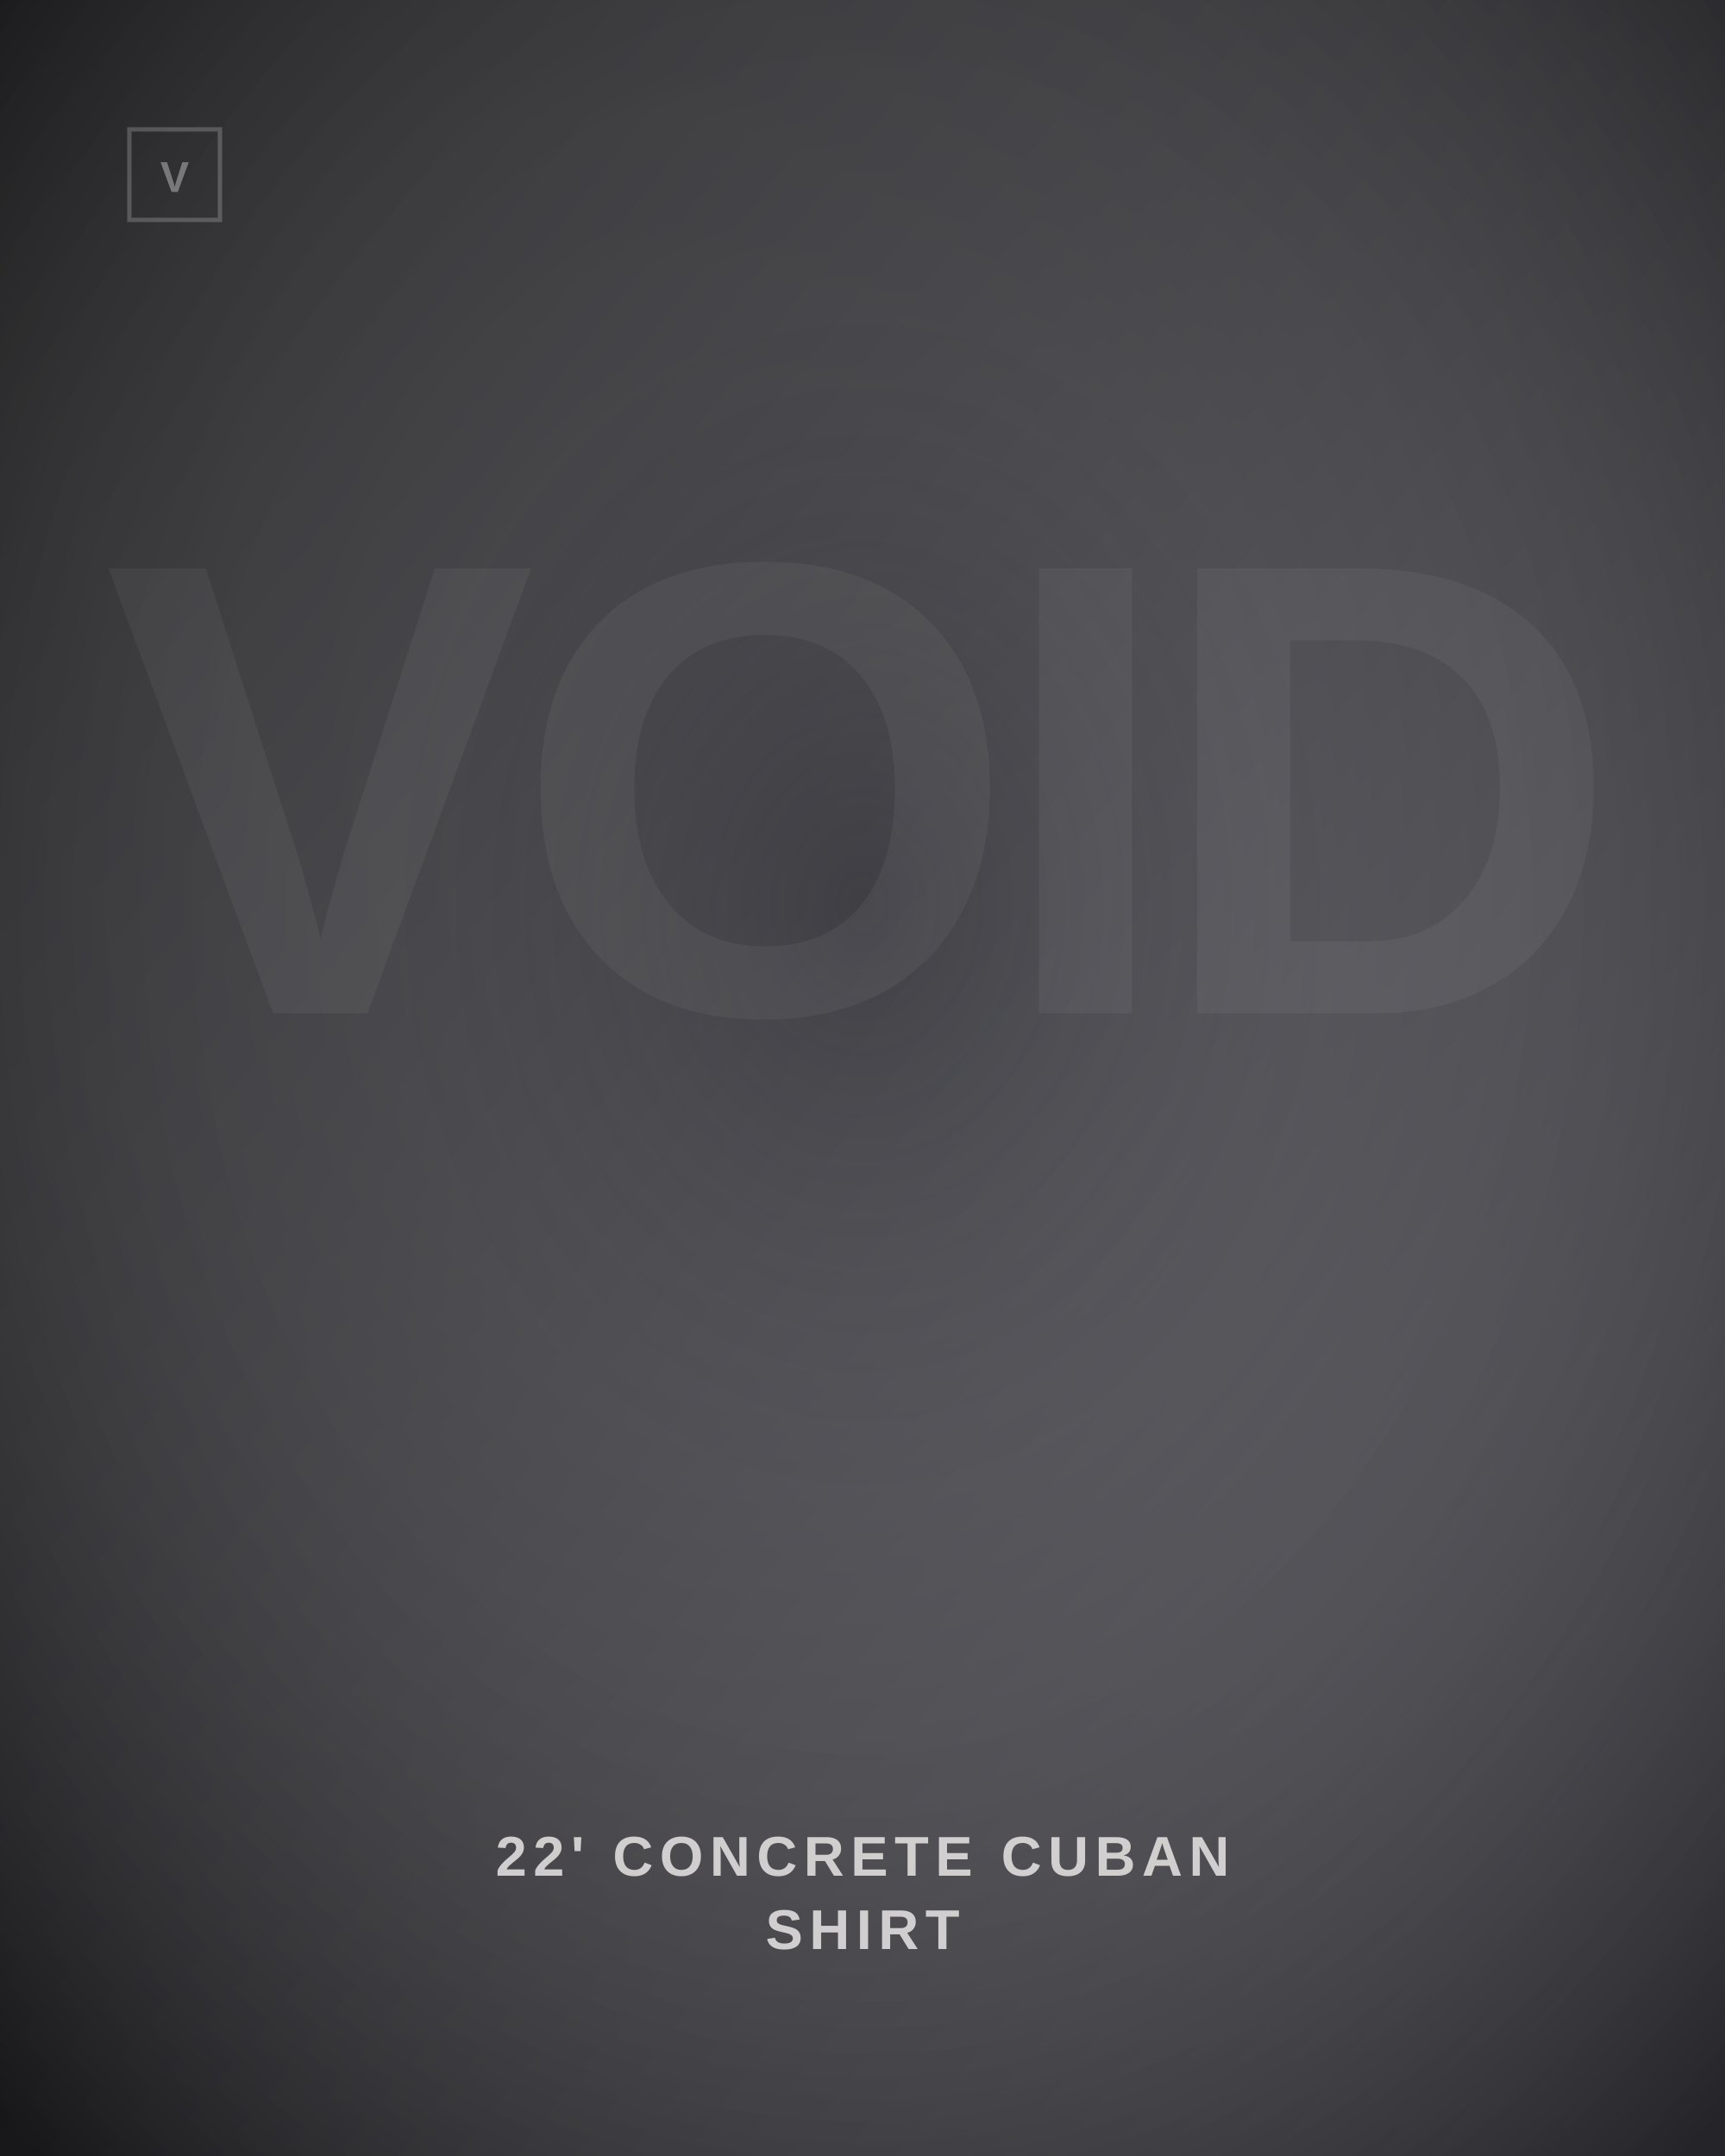
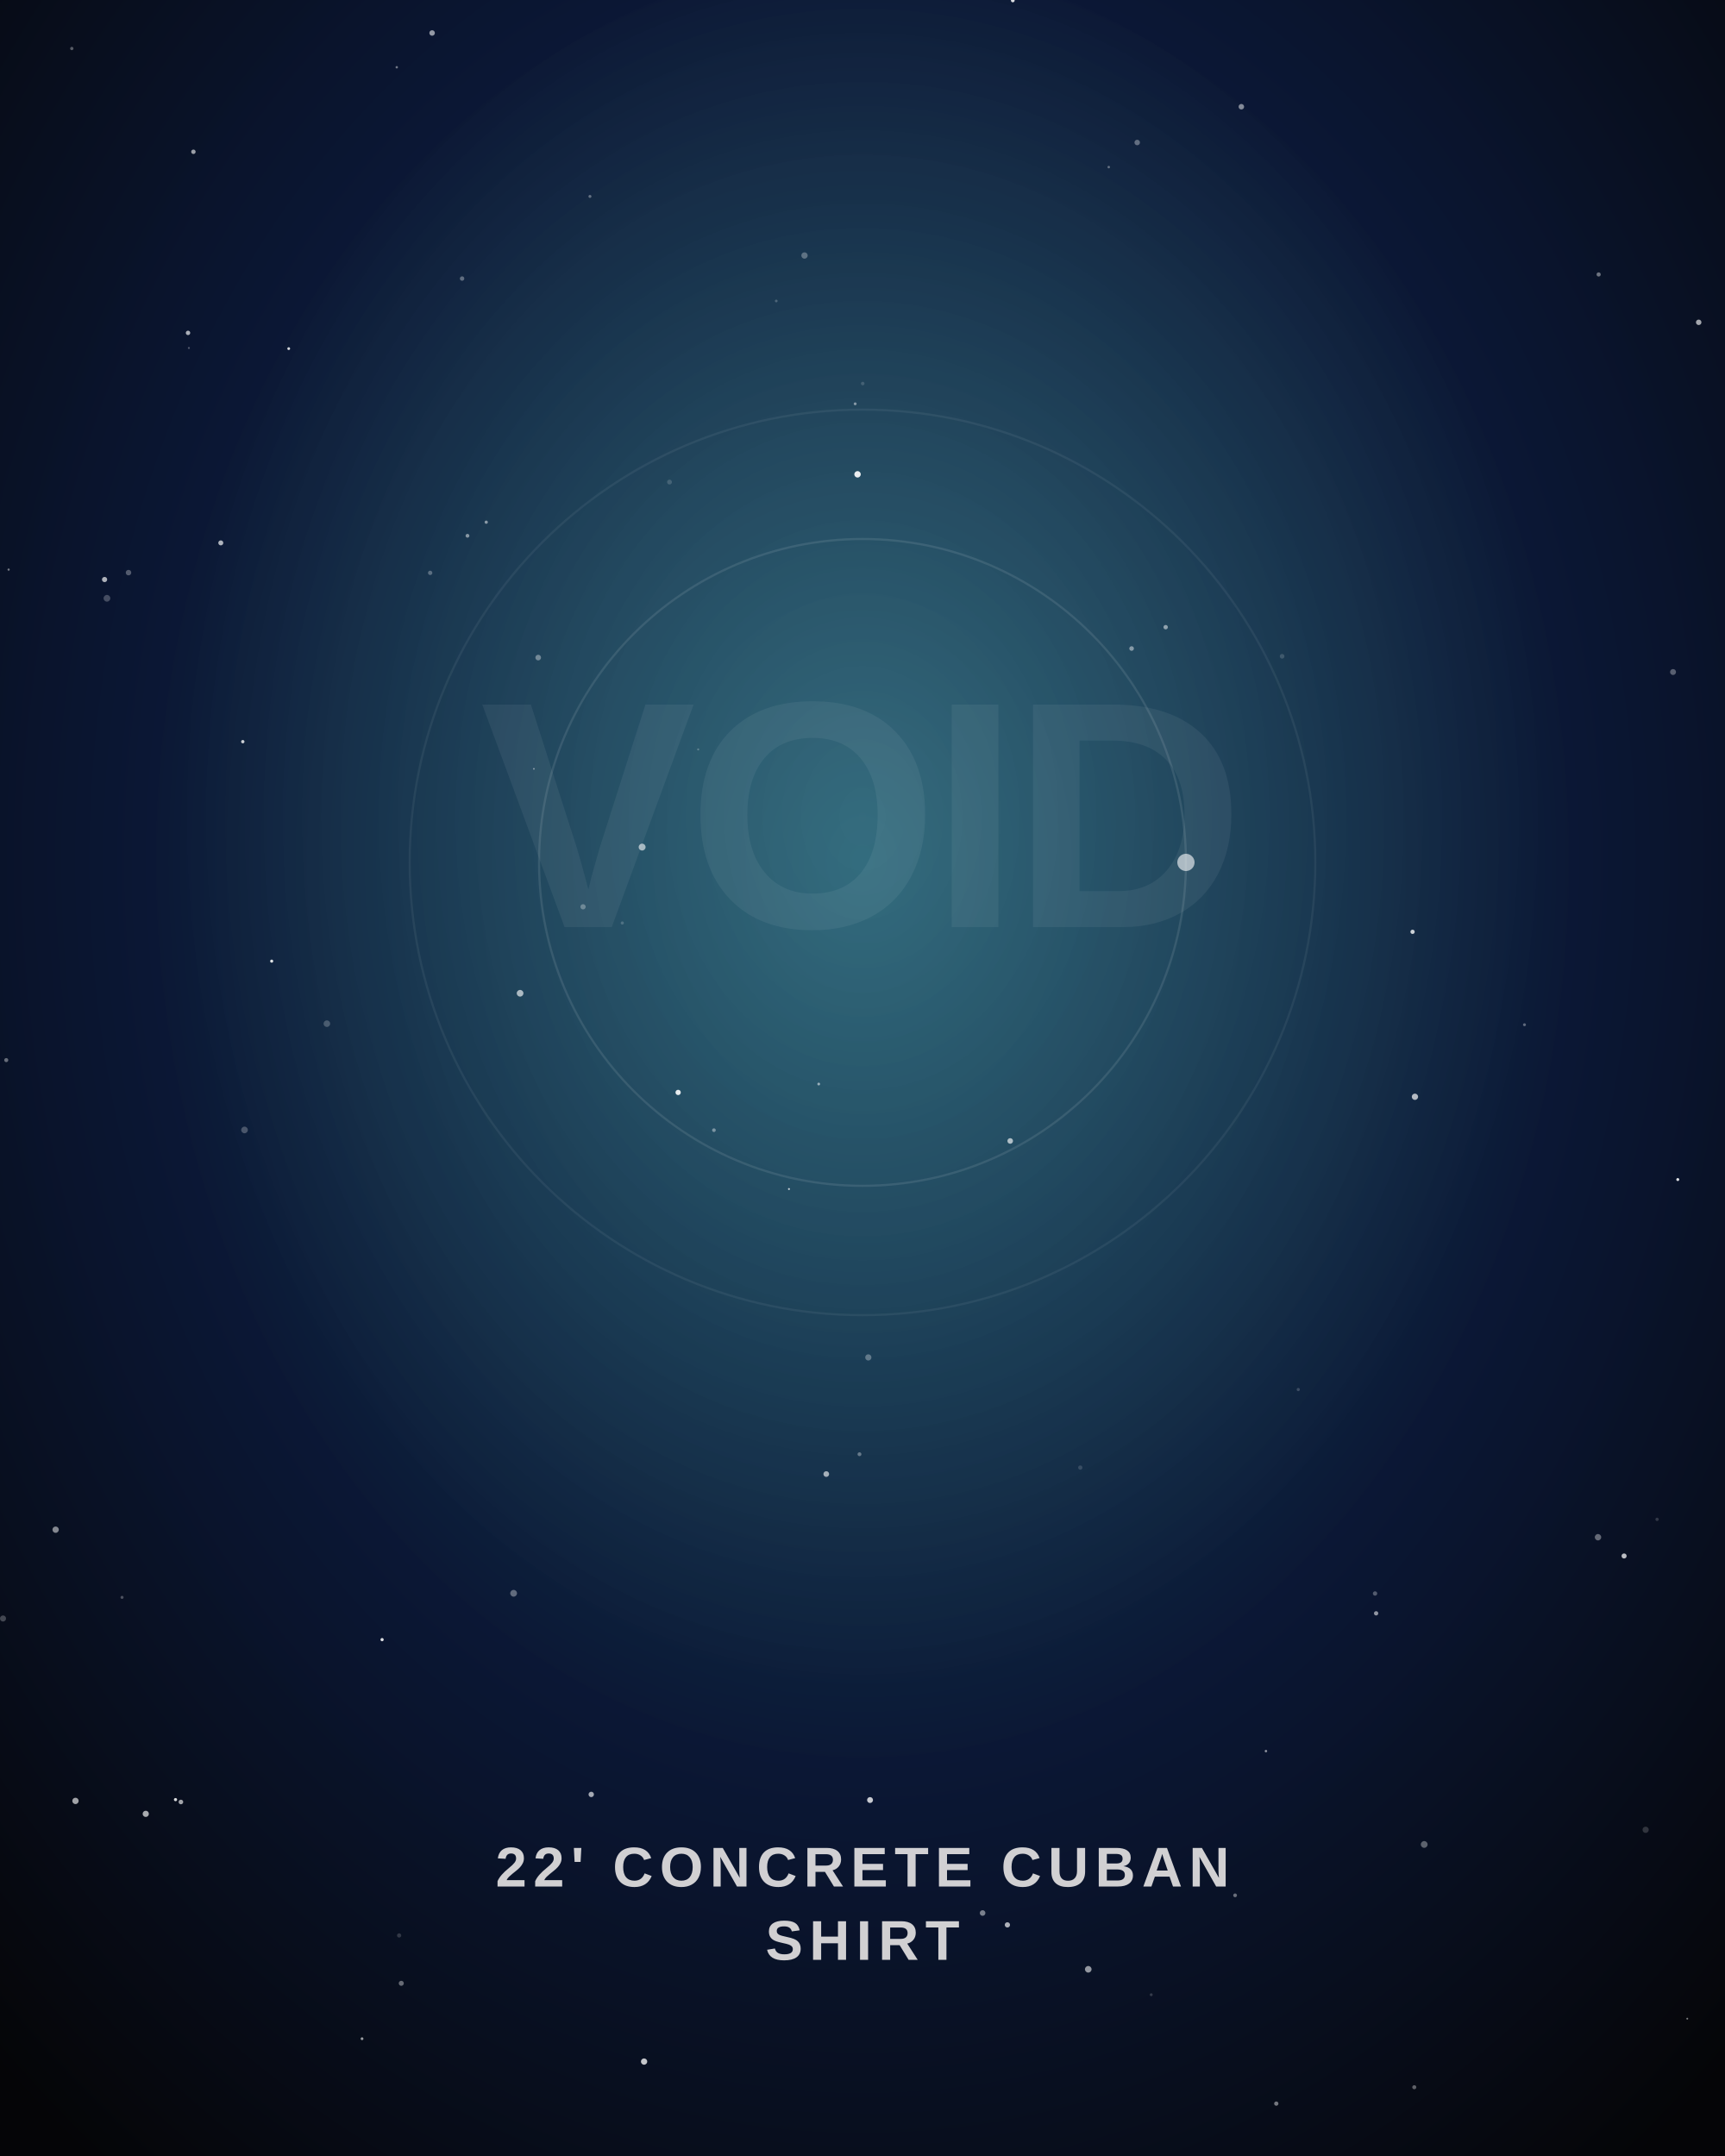
<svg xmlns="http://www.w3.org/2000/svg" width="800" height="1000" viewBox="0 0 800 1000">
  <defs>
-     <linearGradient id="g" x1="0" y1="0" x2="1" y2="1">
-       <stop offset="0" stop-color="#18181b" />
-       <stop offset="1" stop-color="#52525b" />
-     </linearGradient>
-     <radialGradient id="v" cx="0.5" cy="0.42" r="0.75">
-       <stop offset="0" stop-color="#ffffff" stop-opacity="0.06" />
-       <stop offset="1" stop-color="#000000" stop-opacity="0.55" />
+     <radialGradient id="neb" cx="0.5" cy="0.4" r="0.75">
+       <stop offset="0" stop-color="#155e75" stop-opacity="0.9" />
+       <stop offset="0.55" stop-color="#0c1a3a" stop-opacity="0.9" />
+       <stop offset="1" stop-color="#050507" />
+     </radialGradient>
+     <radialGradient id="glow" cx="0.5" cy="0.38" r="0.4">
+       <stop offset="0" stop-color="#ffffff" stop-opacity="0.14" />
+       <stop offset="1" stop-color="#ffffff" stop-opacity="0" />
    </radialGradient>
  </defs>
-   <rect width="800" height="1000" fill="url(#g)" />
-   <rect width="800" height="1000" fill="url(#v)" />
-   <text x="400" y="470" font-family="Arial Black, Arial, sans-serif" font-size="300" font-weight="900" fill="#ffffff" fill-opacity="0.05" text-anchor="middle" letter-spacing="-10">VOID</text>
+   <rect width="800" height="1000" fill="#050507" />
+   <rect width="800" height="1000" fill="url(#neb)" />
+   <rect width="800" height="1000" fill="url(#glow)" />
+   <g>
+     <circle cx="214.3" cy="129.2" r="1.03" fill="#ffffff" fill-opacity="0.33" />
+     <circle cx="87.6" cy="161.4" r="0.46" fill="#ffffff" fill-opacity="0.3" />
+     <circle cx="249.6" cy="305.0" r="1.31" fill="#ffffff" fill-opacity="0.37" />
+     <circle cx="400.1" cy="177.9" r="0.82" fill="#ffffff" fill-opacity="0.16" />
+     <circle cx="200.4" cy="15.3" r="1.28" fill="#ffffff" fill-opacity="0.56" />
+     <circle cx="151.6" cy="474.8" r="1.52" fill="#ffffff" fill-opacity="0.23" />
+     <circle cx="655.1" cy="432.2" r="0.99" fill="#ffffff" fill-opacity="0.78" />
+     <circle cx="314.5" cy="506.7" r="1.23" fill="#ffffff" fill-opacity="0.89" />
+     <circle cx="274.2" cy="832.3" r="1.25" fill="#ffffff" fill-opacity="0.63" />
+     <circle cx="323.8" cy="347.6" r="0.47" fill="#ffffff" fill-opacity="0.25" />
+     <circle cx="56.6" cy="740.9" r="0.71" fill="#ffffff" fill-opacity="0.27" />
+     <circle cx="67.6" cy="841.3" r="1.44" fill="#ffffff" fill-opacity="0.65" />
+     <circle cx="225.5" cy="242.2" r="0.75" fill="#ffffff" fill-opacity="0.49" />
+     <circle cx="126.0" cy="445.8" r="0.72" fill="#ffffff" fill-opacity="0.87" />
+     <circle cx="778.1" cy="547.1" r="0.69" fill="#ffffff" fill-opacity="0.87" />
+     <circle cx="247.6" cy="356.6" r="0.4" fill="#ffffff" fill-opacity="0.44" />
+     <circle cx="379.7" cy="502.8" r="0.64" fill="#ffffff" fill-opacity="0.53" />
+     <circle cx="4.0" cy="264.2" r="0.51" fill="#ffffff" fill-opacity="0.45" />
+     <circle cx="33.3" cy="22.5" r="0.77" fill="#ffffff" fill-opacity="0.32" />
+     <circle cx="468.5" cy="529.2" r="1.3" fill="#ffffff" fill-opacity="0.64" />
+     <circle cx="572.8" cy="879.1" r="0.87" fill="#ffffff" fill-opacity="0.39" />
+     <circle cx="787.8" cy="149.5" r="1.27" fill="#ffffff" fill-opacity="0.63" />
+     <circle cx="35.0" cy="835.3" r="1.47" fill="#ffffff" fill-opacity="0.62" />
+     <circle cx="587.1" cy="812.2" r="0.57" fill="#ffffff" fill-opacity="0.54" />
+     <circle cx="403.5" cy="834.9" r="1.37" fill="#ffffff" fill-opacity="0.77" />
+     <circle cx="467.2" cy="892.8" r="1.22" fill="#ffffff" fill-opacity="0.67" />
+     <circle cx="184.0" cy="31.2" r="0.56" fill="#ffffff" fill-opacity="0.42" />
+     <circle cx="83.9" cy="835.8" r="1.07" fill="#ffffff" fill-opacity="0.62" />
+     <circle cx="501.0" cy="680.7" r="0.99" fill="#ffffff" fill-opacity="0.15" />
+     <circle cx="638.2" cy="748.3" r="1.0" fill="#ffffff" fill-opacity="0.55" />
+     <circle cx="527.4" cy="66.1" r="1.28" fill="#ffffff" fill-opacity="0.34" />
+     <circle cx="59.6" cy="265.6" r="1.28" fill="#ffffff" fill-opacity="0.3" />
+     <circle cx="591.9" cy="975.7" r="0.99" fill="#ffffff" fill-opacity="0.44" />
+     <circle cx="383.2" cy="683.7" r="1.32" fill="#ffffff" fill-opacity="0.61" />
+     <circle cx="514.2" cy="77.5" r="0.58" fill="#ffffff" fill-opacity="0.34" />
+     <circle cx="594.6" cy="304.4" r="1.08" fill="#ffffff" fill-opacity="0.16" />
+     <circle cx="48.5" cy="268.8" r="1.21" fill="#ffffff" fill-opacity="0.67" />
+     <circle cx="540.6" cy="290.9" r="1.02" fill="#ffffff" fill-opacity="0.5" />
+     <circle cx="373.1" cy="118.5" r="1.47" fill="#ffffff" fill-opacity="0.3" />
+     <circle cx="782.5" cy="936.3" r="0.42" fill="#ffffff" fill-opacity="0.49" />
+     <circle cx="655.9" cy="968.1" r="0.94" fill="#ffffff" fill-opacity="0.35" />
+     <circle cx="167.9" cy="945.6" r="0.65" fill="#ffffff" fill-opacity="0.59" />
+     <circle cx="113.4" cy="524.1" r="1.54" fill="#ffffff" fill-opacity="0.25" />
+     <circle cx="656.2" cy="508.7" r="1.46" fill="#ffffff" fill-opacity="0.68" />
+     <circle cx="185.1" cy="897.7" r="0.98" fill="#ffffff" fill-opacity="0.17" />
+     <circle cx="2.9" cy="491.7" r="0.94" fill="#ffffff" fill-opacity="0.38" />
+     <circle cx="112.6" cy="344.0" r="0.78" fill="#ffffff" fill-opacity="0.78" />
+     <circle cx="1.4" cy="750.7" r="1.41" fill="#ffffff" fill-opacity="0.24" />
+     <circle cx="741.1" cy="713.0" r="1.48" fill="#ffffff" fill-opacity="0.37" />
+     <circle cx="297.8" cy="392.9" r="1.6" fill="#ffffff" fill-opacity="0.59" />
+     <circle cx="288.6" cy="428.1" r="0.73" fill="#ffffff" fill-opacity="0.19" />
+     <circle cx="81.4" cy="834.7" r="0.74" fill="#ffffff" fill-opacity="0.85" />
+     <circle cx="199.5" cy="265.7" r="1.01" fill="#ffffff" fill-opacity="0.29" />
+     <circle cx="298.7" cy="956.2" r="1.46" fill="#ffffff" fill-opacity="0.76" />
+     <circle cx="504.7" cy="913.4" r="1.53" fill="#ffffff" fill-opacity="0.56" />
+     <circle cx="575.7" cy="49.5" r="1.28" fill="#ffffff" fill-opacity="0.49" />
+     <circle cx="602.1" cy="644.5" r="0.74" fill="#ffffff" fill-opacity="0.19" />
+     <circle cx="741.4" cy="127.3" r="0.97" fill="#ffffff" fill-opacity="0.41" />
+     <circle cx="238.2" cy="739.0" r="1.57" fill="#ffffff" fill-opacity="0.35" />
+     <circle cx="524.8" cy="300.8" r="1.07" fill="#ffffff" fill-opacity="0.45" />
+     <circle cx="133.9" cy="161.7" r="0.65" fill="#ffffff" fill-opacity="0.83" />
+     <circle cx="397.7" cy="220.0" r="1.49" fill="#ffffff" fill-opacity="0.9" />
+     <circle cx="360.0" cy="139.6" r="0.63" fill="#ffffff" fill-opacity="0.22" />
+     <circle cx="273.6" cy="91.1" r="0.69" fill="#ffffff" fill-opacity="0.34" />
+     <circle cx="455.7" cy="887.3" r="1.3" fill="#ffffff" fill-opacity="0.46" />
+     <circle cx="331.1" cy="524.2" r="0.85" fill="#ffffff" fill-opacity="0.4" />
+     <circle cx="49.6" cy="277.5" r="1.56" fill="#ffffff" fill-opacity="0.24" />
+     <circle cx="402.7" cy="629.6" r="1.44" fill="#ffffff" fill-opacity="0.31" />
+     <circle cx="216.8" cy="248.5" r="0.88" fill="#ffffff" fill-opacity="0.48" />
+     <circle cx="763.2" cy="848.7" r="1.45" fill="#ffffff" fill-opacity="0.17" />
+     <circle cx="25.8" cy="709.5" r="1.47" fill="#ffffff" fill-opacity="0.5" />
+     <circle cx="469.7" cy="0.2" r="0.87" fill="#ffffff" fill-opacity="0.85" />
+     <circle cx="660.5" cy="855.5" r="1.57" fill="#ffffff" fill-opacity="0.34" />
+     <circle cx="87.2" cy="154.4" r="1.03" fill="#ffffff" fill-opacity="0.66" />
+     <circle cx="753.2" cy="721.7" r="1.18" fill="#ffffff" fill-opacity="0.72" />
+     <circle cx="365.9" cy="551.5" r="0.45" fill="#ffffff" fill-opacity="0.74" />
+     <circle cx="186.1" cy="919.9" r="1.17" fill="#ffffff" fill-opacity="0.38" />
+     <circle cx="102.4" cy="251.8" r="1.16" fill="#ffffff" fill-opacity="0.67" />
+     <circle cx="89.7" cy="70.4" r="1.03" fill="#ffffff" fill-opacity="0.59" />
+     <circle cx="310.5" cy="223.6" r="1.12" fill="#ffffff" fill-opacity="0.16" />
+     <circle cx="241.2" cy="460.7" r="1.55" fill="#ffffff" fill-opacity="0.63" />
+     <circle cx="707.0" cy="475.3" r="0.68" fill="#ffffff" fill-opacity="0.34" />
+     <circle cx="768.5" cy="704.7" r="0.77" fill="#ffffff" fill-opacity="0.17" />
+     <circle cx="398.6" cy="674.5" r="0.9" fill="#ffffff" fill-opacity="0.34" />
+     <circle cx="533.9" cy="925.2" r="0.67" fill="#ffffff" fill-opacity="0.18" />
+     <circle cx="270.4" cy="420.6" r="1.22" fill="#ffffff" fill-opacity="0.3" />
+     <circle cx="637.7" cy="739.1" r="1.01" fill="#ffffff" fill-opacity="0.3" />
+     <circle cx="775.9" cy="311.7" r="1.38" fill="#ffffff" fill-opacity="0.32" />
+     <circle cx="177.2" cy="760.5" r="0.75" fill="#ffffff" fill-opacity="0.86" />
+     <circle cx="396.6" cy="187.3" r="0.67" fill="#ffffff" fill-opacity="0.46" />
+   </g>
+   <circle cx="400" cy="400" r="150" fill="none" stroke="#ffffff" stroke-opacity="0.10" stroke-width="1" />
+   <circle cx="400" cy="400" r="210" fill="none" stroke="#ffffff" stroke-opacity="0.06" stroke-width="1" />
+   <circle cx="550" cy="400" r="4" fill="#ffffff" fill-opacity="0.6" />
+   <text x="400" y="430" font-family="Arial Black, Arial, sans-serif" font-size="150" font-weight="900" fill="#ffffff" fill-opacity="0.06" text-anchor="middle" letter-spacing="-4">VOID</text>
  <g font-family="Arial, sans-serif" text-anchor="middle">
-     <text x="400" y="870" font-size="26" font-weight="700" letter-spacing="3" fill="#e7e5e4" fill-opacity="0.85">22' CONCRETE CUBAN</text>
-     <text x="400" y="904" font-size="26" font-weight="700" letter-spacing="3" fill="#e7e5e4" fill-opacity="0.85">SHIRT</text>
+     <text x="400" y="875" font-size="26" font-weight="700" letter-spacing="3" fill="#e7e5e4" fill-opacity="0.9">22' CONCRETE CUBAN</text>
+     <text x="400" y="909" font-size="26" font-weight="700" letter-spacing="3" fill="#e7e5e4" fill-opacity="0.9">SHIRT</text>
  </g>
-   <rect x="60" y="60" width="42" height="42" fill="none" stroke="#ffffff" stroke-opacity="0.2" stroke-width="2" />
-   <text x="81" y="89" font-family="Arial Black, Arial" font-size="20" font-weight="900" fill="#ffffff" fill-opacity="0.35" text-anchor="middle">V</text>
</svg>
